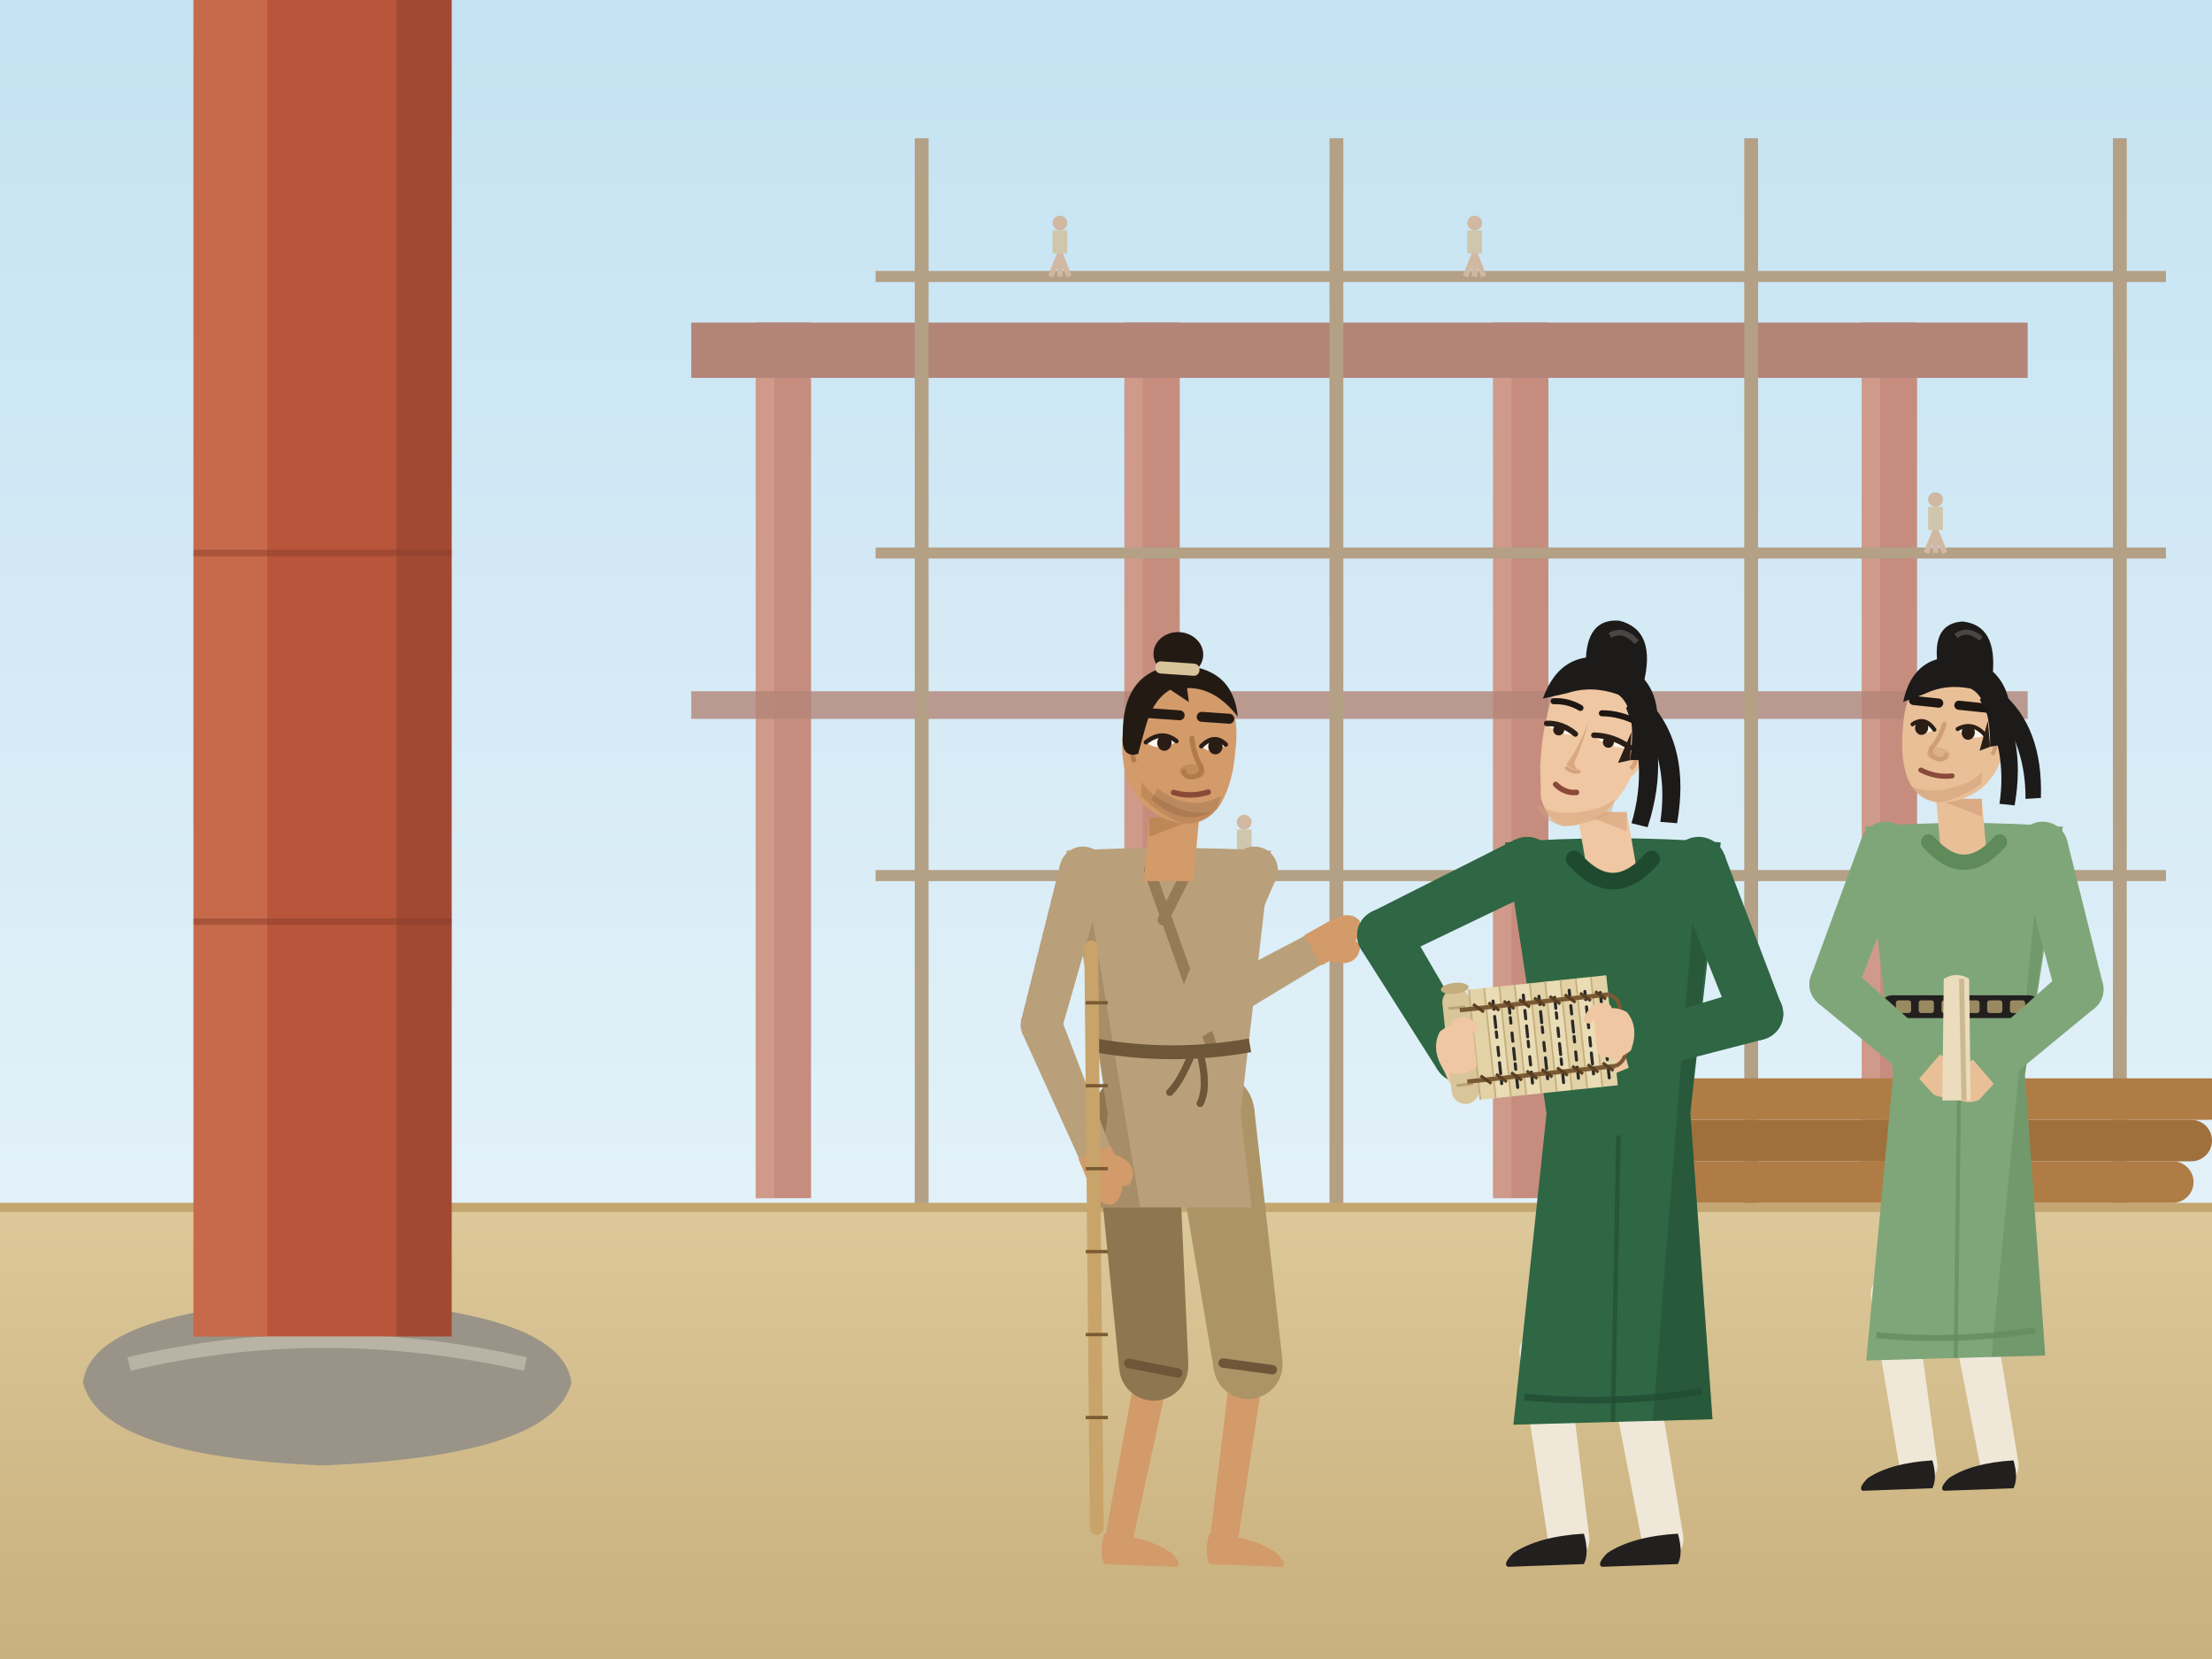
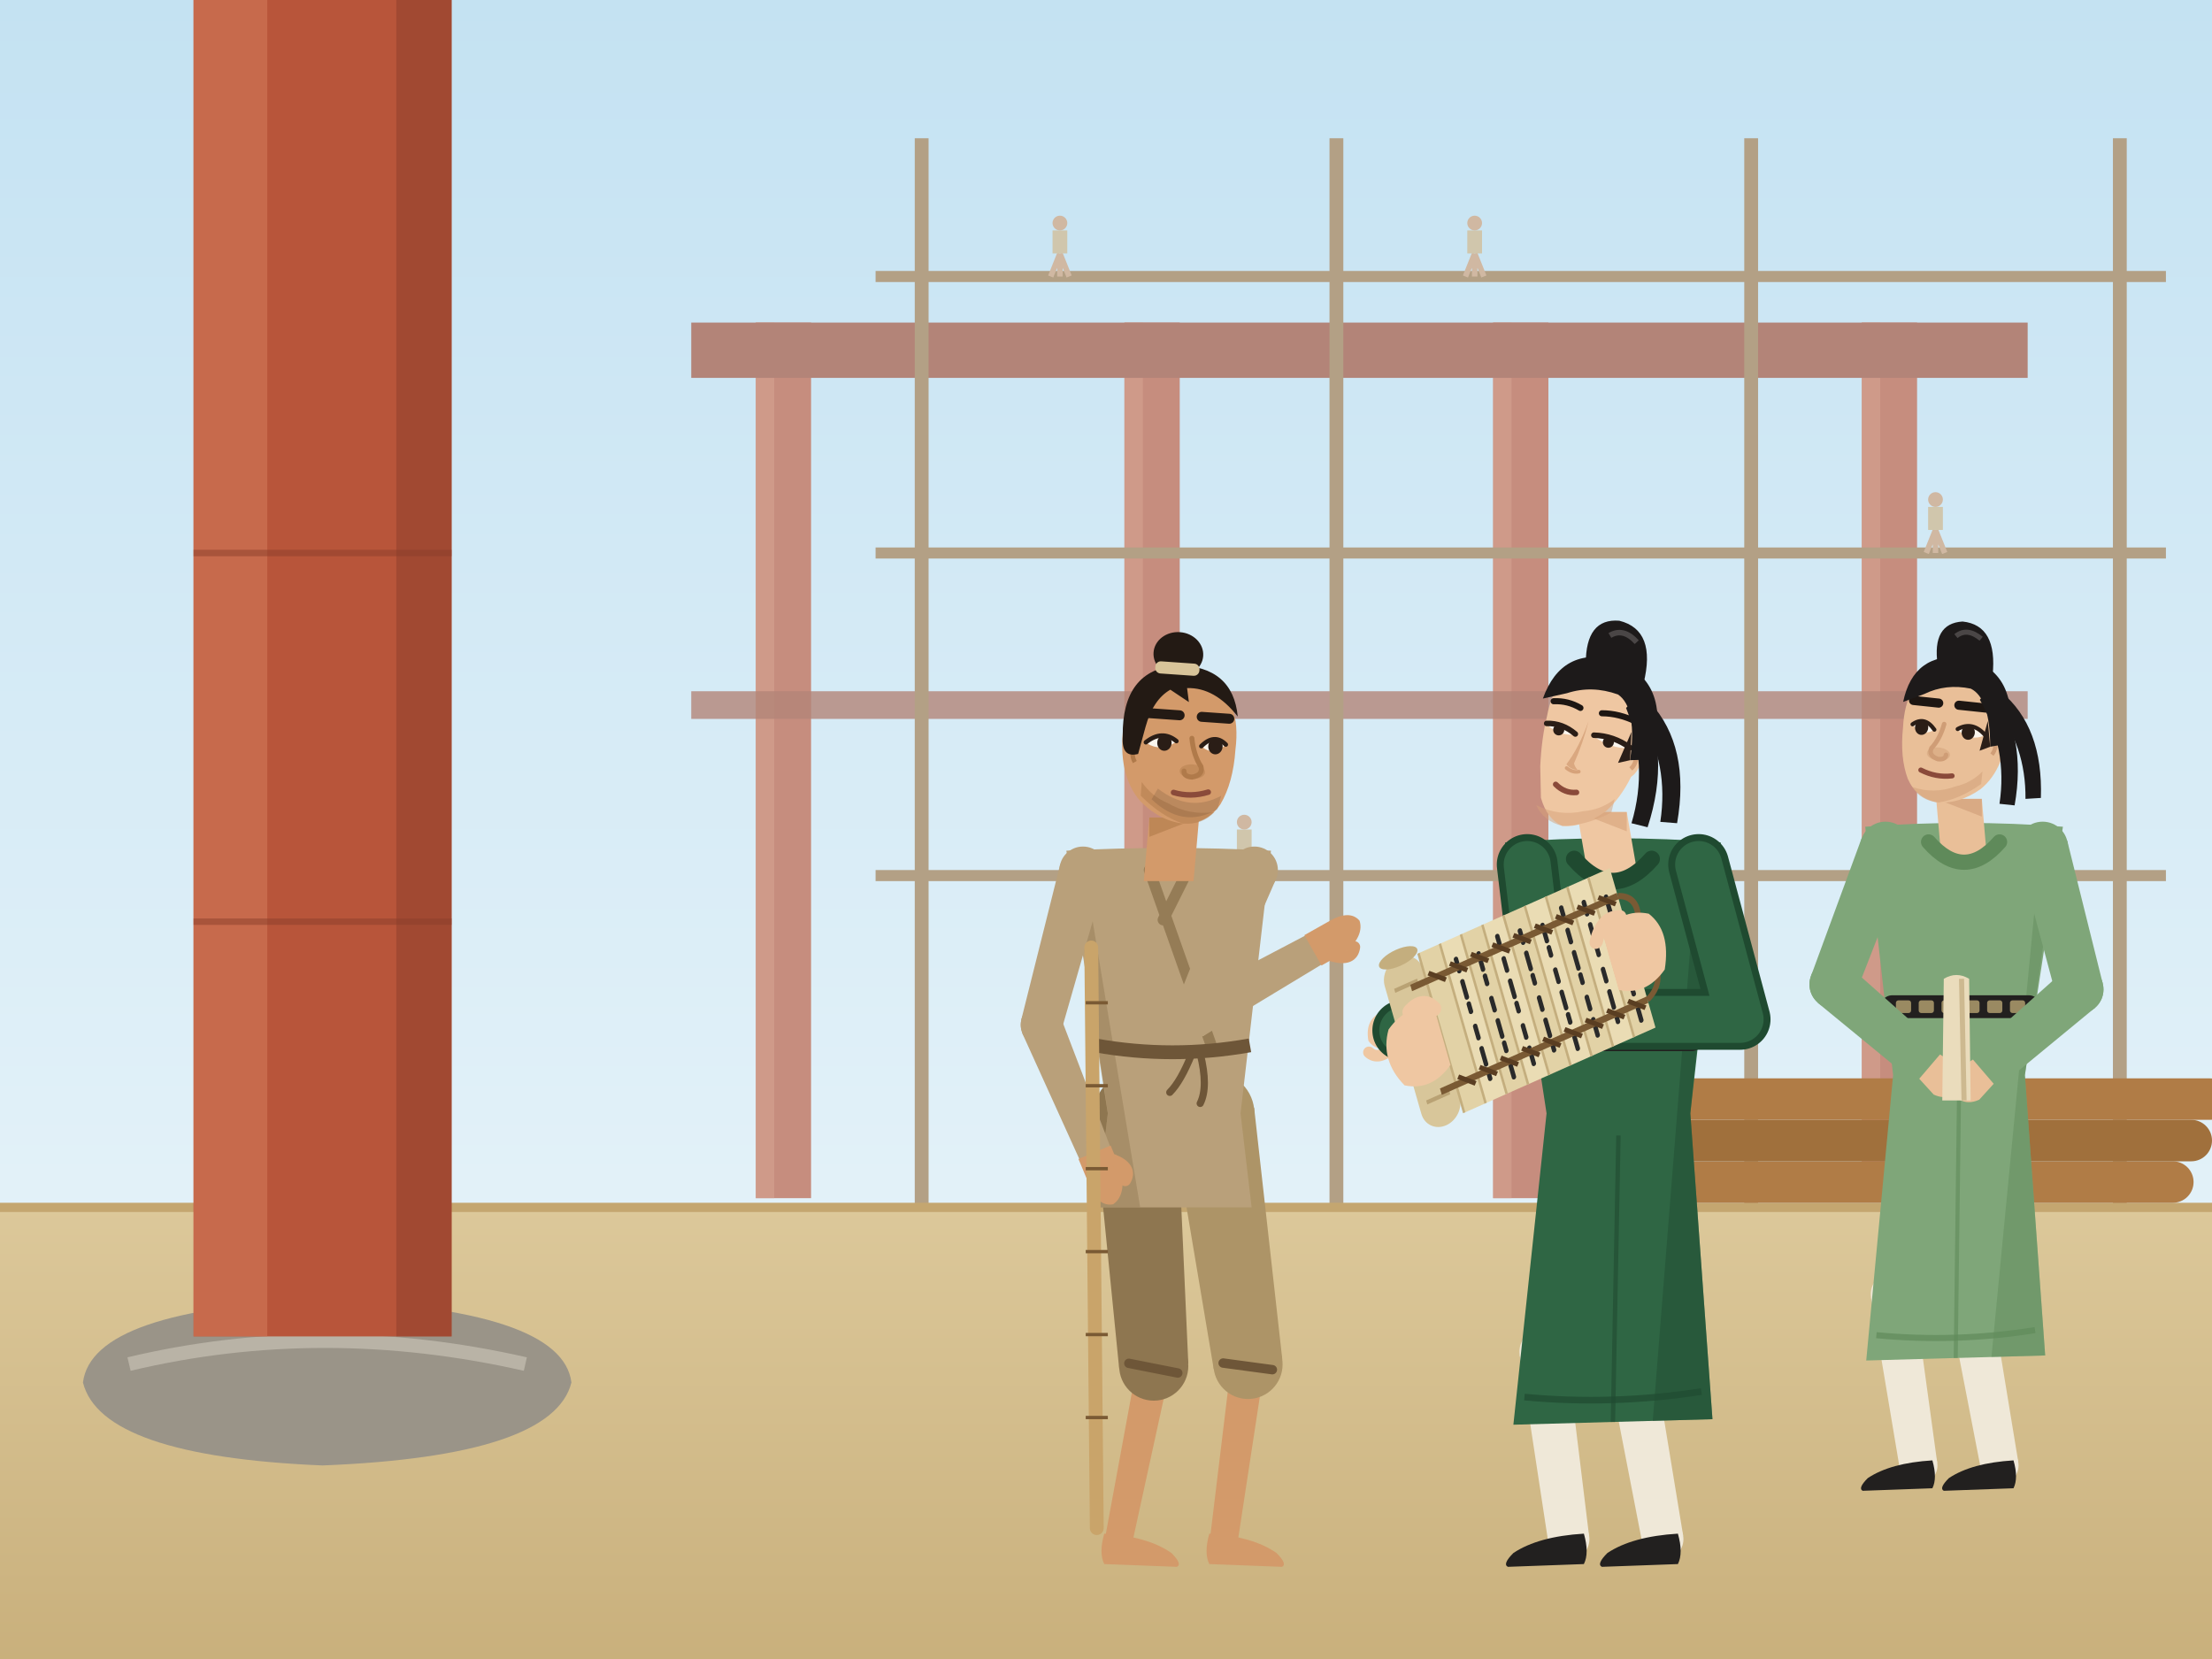
<svg xmlns="http://www.w3.org/2000/svg" width="480" height="360" viewBox="0 0 480 360">
  <defs>
    <linearGradient id="g1" x1="0" y1="0" x2="0" y2="1">
      <stop offset="0" stop-color="#c4e2f2" />
      <stop offset="1" stop-color="#eef7fb" />
    </linearGradient>
    <linearGradient id="g2" x1="0" y1="0" x2="0" y2="1">
      <stop offset="0" stop-color="#dcc89a" />
      <stop offset="1" stop-color="#c9b07c" />
    </linearGradient>
  </defs>
  <rect width="480" height="360" fill="url(#g1)" />
  <rect x="164" y="70" width="12" height="190" fill="#c68d7e" />
  <rect x="164" y="70" width="4" height="190" fill="#d5a391" opacity=".6" />
  <rect x="244" y="70" width="12" height="190" fill="#c68d7e" />
  <rect x="244" y="70" width="4" height="190" fill="#d5a391" opacity=".6" />
  <rect x="324" y="70" width="12" height="190" fill="#c68d7e" />
  <rect x="324" y="70" width="4" height="190" fill="#d5a391" opacity=".6" />
  <rect x="404" y="70" width="12" height="190" fill="#c68d7e" />
  <rect x="404" y="70" width="4" height="190" fill="#d5a391" opacity=".6" />
  <rect x="150" y="70" width="290" height="12" fill="#b38478" />
  <rect x="150" y="150" width="290" height="6" fill="#b38478" opacity=".8" />
  <path d="M200 262 V30" stroke="#b3a085" stroke-width="3" />
  <path d="M290 262 V30" stroke="#b3a085" stroke-width="3" />
  <path d="M380 262 V30" stroke="#b3a085" stroke-width="3" />
  <path d="M460 262 V30" stroke="#b3a085" stroke-width="3" />
  <path d="M190 60 H470" stroke="#b3a085" stroke-width="2.4" />
  <path d="M190 120 H470" stroke="#b3a085" stroke-width="2.4" />
  <path d="M190 190 H470" stroke="#b3a085" stroke-width="2.4" />
  <path d="M230 60 v-5 M230 55 l-2 5 M230 55 l2 5" stroke="#d0b8a2" stroke-width="1.2" />
  <rect x="228.4" y="50" width="3.2" height="5" fill="#d0c6ac" />
  <circle cx="230" cy="48.4" r="1.6" fill="#d0b8a2" />
  <path d="M320 60 v-5 M320 55 l-2 5 M320 55 l2 5" stroke="#d0b8a2" stroke-width="1.2" />
  <rect x="318.4" y="50" width="3.2" height="5" fill="#d0c6ac" />
  <circle cx="320" cy="48.4" r="1.6" fill="#d0b8a2" />
  <path d="M420 120 v-5 M420 115 l-2 5 M420 115 l2 5" stroke="#d0b8a2" stroke-width="1.2" />
  <rect x="418.4" y="110" width="3.2" height="5" fill="#d0c6ac" />
  <circle cx="420" cy="108.4" r="1.6" fill="#d0b8a2" />
  <path d="M270 190 v-5 M270 185 l-2 5 M270 185 l2 5" stroke="#d0b8a2" stroke-width="1.2" />
  <rect x="268.4" y="180" width="3.2" height="5" fill="#d0c6ac" />
  <circle cx="270" cy="178.4" r="1.6" fill="#d0b8a2" />
  <path d="M0 262 H480 V360 H0 Z" fill="url(#g2)" />
  <path d="M0 262 H480" stroke="#c4a670" stroke-width="2" />
  <rect x="336" y="252" width="140" height="9" rx="4.5" fill="#b07c46" />
  <rect x="340" y="243" width="140" height="9" rx="4.5" fill="#a0703c" />
  <rect x="344" y="234" width="140" height="9" rx="4.5" fill="#b07c46" />
  <path d="M18 300 Q20 284 70 282 Q122 284 124 300 Q120 316 70 318 Q22 316 18 300 Z" fill="#9a9488" />
  <path d="M28 296 Q70 286 114 296" stroke="#b9b3a6" stroke-width="3" fill="none" />
  <rect x="42" y="-10" width="56" height="300" fill="#b8553a" />
  <rect x="42" y="-10" width="16" height="300" fill="#d07858" opacity=".6" />
  <rect x="86" y="-10" width="12" height="300" fill="#8a3e2a" opacity=".5" />
  <path d="M42 200 h56 M42 120 h56" stroke="#8a3e2a" stroke-width="1.4" opacity=".5" />
  <g transform="translate(256 334) scale(-0.6 0.6) translate(-120 -334)">
    <path d="M123.8 274.1 L137.1 335 L146.9 333 L135.6 271.7 Z" fill="#d39a6a" />
    <circle cx="129.7" cy="272.9" r="6" fill="#d39a6a" />
    <circle cx="142" cy="334" r="5" fill="#d39a6a" />
    <path d="M147.3 332 Q131.5 333 123 339 Q119 343 121 344 L147.3 343 Q149.3 339 147.3 332 Z" fill="#d39a6a" />
    <path d="M89.6 273.1 L99 334.7 L109 333.3 L101.5 271.4 Z" fill="#d39a6a" />
    <circle cx="95.5" cy="272.3" r="6" fill="#d39a6a" />
    <circle cx="104" cy="334" r="5" fill="#d39a6a" />
    <path d="M109.3 332 Q93.5 333 85 339 Q81 343 83 344 L109.3 343 Q111.3 339 109.3 332 Z" fill="#d39a6a" />
    <path d="M98 176 L146 176 L144 202 L100 202 Z" fill="#ad9467" />
    <path d="M121 178.9 L116.9 270.5 L141.9 272.3 L151 181.1 Z" fill="#8e7650" />
    <circle cx="136" cy="180" r="15" fill="#8e7650" />
    <circle cx="129.4" cy="271.4" r="12.5" fill="#8e7650" />
    <path d="M120.7 273.9 L138.4 270.4" stroke="#6e5638" stroke-width="3.4" stroke-linecap="round" />
    <path d="M93.1 177.9 L82.9 269 L107.7 272.5 L122.9 182.1 Z" fill="#ad9467" />
    <circle cx="108" cy="180" r="15" fill="#ad9467" />
    <circle cx="95.3" cy="270.8" r="12.5" fill="#ad9467" />
    <path d="M86.5 272.7 L104.3 270.3" stroke="#6e5638" stroke-width="3.4" stroke-linecap="round" />
    <path d="M87 85 Q124 83 161 85 L146 180 L150 214 L94 214 L98 180 Z" fill="#b9a07a" />
    <path d="M153.1 100.8 L159 90 L146 180 L150 214 L134.3 214 Z" fill="#957c56" opacity=".5" />
    <path d="M131 92 L108.6 155.4 M117 92 L126 110" stroke="#957c56" stroke-width="4" fill="none" stroke-linecap="round" />
    <path d="M94.6 155.4 Q122.6 160.4 150.6 155.4" stroke="#6e5638" stroke-width="5" fill="none" />
    <path d="M112.6 158.4 q-3 12 0 18 M115.6 158.4 q4 10 8 14" stroke="#6e5638" stroke-width="2.6" fill="none" stroke-linecap="round" />
    <path d="M115 96 L113 73 L131 73 L133 96 Z" fill="#d39a6a" />
    <path d="M113 73 L131 73 L131 80 Z" fill="#b07a4a" opacity=".6" />
    <g transform="translate(120.8 47) rotate(-4) scale(-1 1)">
      <path d="M-20 -6 Q-21 12 -12 21 Q-4 28 5 28 Q13 27 17 20 Q21 12 21 0 Q22 -18 10 -25 Q0 -29 -10 -26 Q-20 -20 -20 -6 Z" fill="#d39a6a" />
      <path d="M-12 19 Q-4 26 4 28 Q11 28 15 23 Q6 25 -2 21 Q-8 19 -12 14 Z" fill="#b07a4a" opacity=".5" />
      <ellipse cx="-14" cy="3" rx="5" ry="7.5" fill="#d39a6a" />
      <path d="M-15 0 q-2 4 0 7" stroke="#b07a4a" stroke-width="1.6" fill="none" />
      <path d="M5 -3 Q6 3 9 7 Q10 10 6 11 Q3 11 3 9" fill="none" stroke="#b07a4a" stroke-width="1.8" stroke-linecap="round" />
      <ellipse cx="6" cy="9" rx="4.6" ry="2.6" fill="#b07a4a" opacity=".45" />
      <path d="M-8 20 Q4 30 16 22 L17 17 Q6 24 -6 16 Z" fill="#3a2a20" opacity=".16" />
      <path d="M-11 0 Q-6 -5.2 -1 -1 Q-6 2.6 -11 0 Z" fill="#fbf6ee" />
      <ellipse cx="-4.8" cy="-0.7" rx="2.6" ry="2.9" fill="#2a1d16" />
      <path d="M-11.5 -.4 Q-6 -5.46 -0.5 -1.6" stroke="#2a1d16" stroke-width="1.6" fill="none" stroke-linecap="round" />
      <path d="M9.1 0 Q13 -5.2 16.9 -1 Q13 2.6 9.1 0 Z" fill="#fbf6ee" />
      <ellipse cx="13.7" cy="-0.7" rx="2.6" ry="2.9" fill="#2a1d16" />
      <path d="M8.6 -.4 Q13 -5.46 17.4 -1.6" stroke="#2a1d16" stroke-width="1.6" fill="none" stroke-linecap="round" />
      <path d="M-13 -11 Q-6 -11 0 -11" stroke="#231a14" stroke-width="3.6" fill="none" stroke-linecap="round" />
      <path d="M8 -11 Q13 -11 18 -11" stroke="#231a14" stroke-width="3.6" fill="none" stroke-linecap="round" />
      <path d="M-0.25 17 Q6 18.4 12.25 16" stroke="#8a4a3a" stroke-width="2" fill="none" stroke-linecap="round" />
      <path d="M-20 -2 Q-22 -26 -2 -29 Q18 -30 21 -12 Q12 -22 2 -21 L3 -16 L-4 -20 Q-10 -16 -12 -6 L-14 4 Q-20 6 -20 -2 Z" fill="#231a14" />
      <ellipse cx="-2" cy="-33" rx="9" ry="8" fill="#231a14" />
      <rect x="-10" y="-30" width="16" height="4.4" rx="2" fill="#d8c49a" />
    </g>
    <path d="M146.8 94.2 L162.8 150 L177.3 146.1 L163.2 89.8 Z" fill="#b9a07a" />
    <circle cx="155" cy="92" r="8.5" fill="#b9a07a" />
    <circle cx="170" cy="148" r="7.5" fill="#b9a07a" />
    <path d="M163.1 145.1 L144.5 193.7 L155.5 198.3 L177 150.9 Z" fill="#b9a07a" />
    <circle cx="170" cy="148" r="7.5" fill="#b9a07a" />
    <circle cx="150" cy="196" r="6" fill="#b9a07a" />
    <g transform="translate(150 196) rotate(112.7) scale(1.05 -1.05)">
      <path d="M-2 -6 L8 -6 Q16 -4 17 1 Q16 6 8 6 L-2 6 Z" fill="#d39a6a" />
      <path d="M3 -5 Q8 -10 11 -6" stroke="#d39a6a" stroke-width="4" stroke-linecap="round" fill="none" />
    </g>
    <path d="M85.2 95.3 L108.4 148.4 L122.2 142.7 L100.8 88.7 Z" fill="#b9a07a" />
    <circle cx="93" cy="92" r="8.5" fill="#b9a07a" />
    <circle cx="115.3" cy="145.5" r="7.5" fill="#b9a07a" />
    <path d="M119 139 L72.9 114.8 L67.1 125.2 L111.6 152.1 Z" fill="#b9a07a" />
    <circle cx="115.3" cy="145.5" r="7.5" fill="#b9a07a" />
    <circle cx="70" cy="120" r="6" fill="#b9a07a" />
    <g transform="translate(70 120) rotate(-150.6) scale(1.05 1.05)">
      <path d="M-2 -6 L8 -6 Q16 -4 17 1 Q16 6 8 6 L-2 6 Z" fill="#d39a6a" />
      <path d="M3 -5 Q8 -10 11 -6" stroke="#d39a6a" stroke-width="4" stroke-linecap="round" fill="none" />
    </g>
    <path d="M152 120 L150 330" stroke="#c9a46a" stroke-width="5" stroke-linecap="round" />
    <path d="M146 140 h8 M146 170 h8 M146 200 h8 M146 230 h8 M146 260 h8 M146 290 h8" stroke="#7a5a34" stroke-width="1.2" />
  </g>
  <g transform="translate(424 318) scale(0.55 0.55) translate(-120 -334)">
    <path d="M117.6 268.2 L130.6 335.3 L145.4 332.7 L134.3 265.2 Z" fill="#efe8d8" />
    <circle cx="126" cy="266.7" r="8.5" fill="#efe8d8" />
    <circle cx="138" cy="334" r="7.5" fill="#efe8d8" />
    <path d="M143.5 332 Q127 333 118 339 Q114 343 116 344 L143.5 343 Q145.5 339 143.5 332 Z" fill="#22201f" />
    <path d="M87.3 267.7 L98.6 335.1 L113.4 332.9 L104.1 265.1 Z" fill="#efe8d8" />
    <circle cx="95.7" cy="266.4" r="8.5" fill="#efe8d8" />
    <circle cx="106" cy="334" r="7.5" fill="#efe8d8" />
    <path d="M111.5 332 Q95 333 86 339 Q82 343 84 344 L111.5 343 Q113.5 339 111.5 332 Z" fill="#22201f" />
    <path d="M85 82 Q124 79 163 82 L148 180 L156 290.6 Q120.7 291.6 85.4 292.6 L96 180 Z" fill="#7fa679" />
    <path d="M153.5 97.2 L161 88 L148 180 L156 290.6 L134.8 291.2 Z" fill="#5f8a5a" opacity=".45" />
    <path d="M122 188 L120.7 291.6" stroke="#5f8a5a" stroke-width="1.6" opacity=".6" />
    <path d="M89.4 282.6 Q120.7 285.6 152 280.6" stroke="#5f8a5a" stroke-width="2.4" fill="none" opacity=".7" />
    <path d="M95.6 153 L149.6 153" stroke="#22201f" stroke-width="9" stroke-linecap="round" />
    <rect x="97.1" y="150.5" width="6" height="5" rx="1" fill="#9a8a62" />
    <rect x="106.1" y="150.5" width="6" height="5" rx="1" fill="#9a8a62" />
    <rect x="115.1" y="150.5" width="6" height="5" rx="1" fill="#9a8a62" />
    <rect x="124.1" y="150.5" width="6" height="5" rx="1" fill="#9a8a62" />
    <rect x="133.1" y="150.5" width="6" height="5" rx="1" fill="#9a8a62" />
    <rect x="142.1" y="150.5" width="6" height="5" rx="1" fill="#9a8a62" />
    <path d="M115 94 L113 71 L131 71 L133 94 Z" fill="#e9bf98" />
    <path d="M113 71 L131 71 L131 78 Z" fill="#cf9d76" opacity=".6" />
    <path d="M110 88 Q124 104 138 88" stroke="#5f8a5a" stroke-width="6" fill="none" stroke-linecap="round" />
    <g transform="translate(120.8 45) rotate(6) scale(-1 1)">
      <path d="M-20 -6 Q-21 12 -12 21 Q-4 28 5 28 Q13 27 17 20 Q21 12 21 0 Q22 -18 10 -25 Q0 -29 -10 -26 Q-20 -20 -20 -6 Z" fill="#e9bf98" />
      <path d="M-12 19 Q-4 26 4 28 Q11 28 15 23 Q6 25 -2 21 Q-8 19 -12 14 Z" fill="#cf9d76" opacity=".5" />
      <ellipse cx="-14" cy="3" rx="5" ry="7.5" fill="#e9bf98" />
      <path d="M-15 0 q-2 4 0 7" stroke="#cf9d76" stroke-width="1.6" fill="none" />
      <path d="M5 -3 Q6 3 9 7 Q10 10 6 11 Q3 11 3 9" fill="none" stroke="#cf9d76" stroke-width="1.8" stroke-linecap="round" />
      <ellipse cx="6" cy="9" rx="4.6" ry="2.6" fill="#cf9d76" opacity=".45" />
      <path d="M-11 0 Q-6 -5.2 -1 -1 Q-6 2.6 -11 0 Z" fill="#fbf6ee" />
      <ellipse cx="-4.8" cy="-0.7" rx="2.6" ry="2.9" fill="#2a1d16" />
      <path d="M-11.5 -.4 Q-6 -5.46 -0.5 -1.6" stroke="#2a1d16" stroke-width="1.6" fill="none" stroke-linecap="round" />
      <path d="M9.1 0 Q13 -5.2 16.9 -1 Q13 2.6 9.1 0 Z" fill="#fbf6ee" />
      <ellipse cx="13.7" cy="-0.7" rx="2.6" ry="2.9" fill="#2a1d16" />
      <path d="M8.6 -.4 Q13 -5.46 17.4 -1.6" stroke="#2a1d16" stroke-width="1.6" fill="none" stroke-linecap="round" />
      <path d="M-13 -11 Q-6 -11 0 -11" stroke="#1d1612" stroke-width="3.6" fill="none" stroke-linecap="round" />
      <path d="M8 -11 Q13 -11 18 -11" stroke="#1d1612" stroke-width="3.6" fill="none" stroke-linecap="round" />
      <path d="M-0.25 17 Q6 18.4 12.25 16" stroke="#8a4a3a" stroke-width="2" fill="none" stroke-linecap="round" />
      <path d="M-16 -18 Q-34 -6 -36 22 L-30 23 Q-28 2 -14 -12 Z" fill="#1d1a1a" />
      <path d="M-12 -20 Q-28 -2 -26 26 L-20 26 Q-21 4 -8 -14 Z" fill="#1d1a1a" />
      <path d="M-21 2 Q-23 -27 0 -30 Q20 -30 22 -10 Q18 -12 14 -14 Q6 -19 -4 -18 Q-12 -15 -14 4 Z" fill="#1d1a1a" />
      <path d="M-12 -24 Q-12 -44 2 -44 Q14 -42 10 -26 Z" fill="#1d1a1a" />
      <path d="M-6 -38 q6 -4 10 0" stroke="#4a4646" stroke-width="2" fill="none" />
      <path d="M-14 4 L-12 -6 L-10 6 Z" fill="#2a1e18" />
    </g>
    <path d="M145.3 92.5 L160.3 148.5 L178.7 143.8 L164.7 87.5 Z" fill="#7fa679" />
    <circle cx="155" cy="90" r="10" fill="#7fa679" />
    <circle cx="169.5" cy="146.2" r="9.5" fill="#7fa679" />
    <path d="M163.3 138.9 L124.5 173.5 L135.5 186.5 L175.7 153.4 Z" fill="#7fa679" />
    <circle cx="169.5" cy="146.2" r="9.5" fill="#7fa679" />
    <circle cx="130" cy="180" r="8.5" fill="#7fa679" />
    <g transform="translate(130 180) rotate(139.4) scale(1.05 -1.05)">
      <path d="M-2 -6 Q9 -8 12 -3 Q13 5 6 7 L-2 6 Z" fill="#e9bf98" />
      <path d="M4 -6 Q9 -10 12 -7" stroke="#e9bf98" stroke-width="4" stroke-linecap="round" fill="none" />
    </g>
    <path d="M83.6 86.5 L63.6 140.9 L81.3 147.6 L102.4 93.5 Z" fill="#7fa679" />
    <circle cx="93" cy="90" r="10" fill="#7fa679" />
    <circle cx="72.5" cy="144.2" r="9.5" fill="#7fa679" />
    <path d="M66.3 151.5 L106.5 184.5 L117.5 171.5 L78.6 137 Z" fill="#7fa679" />
    <circle cx="72.5" cy="144.2" r="9.5" fill="#7fa679" />
    <circle cx="112" cy="178" r="8.5" fill="#7fa679" />
    <g transform="translate(112 178) rotate(40.5) scale(1.05 1.05)">
      <path d="M-2 -6 Q9 -8 12 -3 Q13 5 6 7 L-2 6 Z" fill="#e9bf98" />
      <path d="M4 -6 Q9 -10 12 -7" stroke="#e9bf98" stroke-width="4" stroke-linecap="round" fill="none" />
    </g>
    <g transform="translate(121 176) rotate(0)">
      <path d="M-5 -34 Q0 -37 5 -34 L5.6 14 L-5.6 14 Z" fill="#eadcbc" />
      <path d="M2 -34 L3 14" stroke="#cdb990" stroke-width="2" />
    </g>
  </g>
  <g transform="translate(350 334) scale(0.6 0.6) translate(-120 -334)">
    <path d="M117.6 268.2 L130.6 335.3 L145.4 332.7 L134.3 265.2 Z" fill="#efe8d8" />
    <circle cx="126" cy="266.7" r="8.5" fill="#efe8d8" />
    <circle cx="138" cy="334" r="7.5" fill="#efe8d8" />
    <path d="M143.5 332 Q127 333 118 339 Q114 343 116 344 L143.5 343 Q145.5 339 143.5 332 Z" fill="#22201f" />
    <path d="M86.3 267.4 L96.6 335 L111.4 333 L103.1 265.1 Z" fill="#efe8d8" />
    <circle cx="94.7" cy="266.2" r="8.5" fill="#efe8d8" />
    <circle cx="104" cy="334" r="7.5" fill="#efe8d8" />
    <path d="M109.5 332 Q93 333 84 339 Q80 343 82 344 L109.5 343 Q111.5 339 109.5 332 Z" fill="#22201f" />
    <path d="M81 82 Q120 79 159 82 L148 180 L156 290.6 Q120 291.6 84 292.6 L96 180 Z" fill="#2f6644" />
    <path d="M149.8 97.2 L157 88 L148 180 L156 290.6 L134.4 291.2 Z" fill="#1f4a30" opacity=".45" />
    <path d="M122 188 L120 291.6" stroke="#1f4a30" stroke-width="1.6" opacity=".6" />
    <path d="M88 282.6 Q120 285.6 152 280.6" stroke="#1f4a30" stroke-width="2.4" fill="none" opacity=".7" />
    <path d="M94.4 153 L148.4 153" stroke="#22201f" stroke-width="9" stroke-linecap="round" />
    <rect x="95.9" y="150.5" width="6" height="5" rx="1" fill="#9a8a62" />
    <rect x="104.9" y="150.5" width="6" height="5" rx="1" fill="#9a8a62" />
    <rect x="113.9" y="150.5" width="6" height="5" rx="1" fill="#9a8a62" />
    <rect x="122.9" y="150.5" width="6" height="5" rx="1" fill="#9a8a62" />
    <rect x="131.9" y="150.5" width="6" height="5" rx="1" fill="#9a8a62" />
    <rect x="140.9" y="150.5" width="6" height="5" rx="1" fill="#9a8a62" />
    <path d="M111 94 L107 71 L125 71 L129 94 Z" fill="#efc7a2" />
    <path d="M107 71 L125 71 L125 78 Z" fill="#d6a27a" opacity=".6" />
    <path d="M106 88 Q120 104 134 88" stroke="#1f4a30" stroke-width="6" fill="none" stroke-linecap="round" />
    <g transform="translate(113.6 45) rotate(14) scale(-1 1)">
      <path d="M-17 -8 Q-18 12 -10 24 Q-3 32 4 33 Q10 32 14 25 L17 14 Q19 4 19 -4 Q20 -20 10 -26 Q0 -30 -9 -27 Q-17 -22 -17 -8 Z" fill="#efc7a2" />
      <path d="M-12 24 Q-4 31 4 33 Q11 33 15 28 Q6 30 -2 26 Q-8 24 -12 19 Z" fill="#d6a27a" opacity=".5" />
      <ellipse cx="-14" cy="3" rx="4" ry="7.5" fill="#efc7a2" />
      <path d="M-15 0 q-2 4 0 7" stroke="#d6a27a" stroke-width="1.6" fill="none" />
      <path d="M4 -6 Q5 4 8 11 Q6 12.5 3.6 12 Q5 11 5.4 10 Q4 2 4 -6 Z" fill="#d6a27a" opacity=".85" />
      <path d="M3 12.5 q2 1 4.6 -.2" stroke="#d6a27a" stroke-width="1.3" fill="none" stroke-linecap="round" />
      <path d="M-12.4 0 Q-6 -3 0.4 -1 Q-6 1.5 -12.4 0 Z" fill="#fbf6ee" />
      <ellipse cx="-4.8" cy="-0.4" rx="2" ry="2" fill="#2a1d16" />
      <path d="M-12.9 -.4 Q-6 -3.15 0.9 -1.6" stroke="#2a1d16" stroke-width="2" fill="none" stroke-linecap="round" />
      <path d="M8.008 0 Q13 -3 17.992 -1 Q13 1.5 8.008 0 Z" fill="#fbf6ee" />
      <ellipse cx="13.7" cy="-0.4" rx="2" ry="2" fill="#2a1d16" />
      <path d="M7.508 -.4 Q13 -3.15 18.492 -1.6" stroke="#2a1d16" stroke-width="2" fill="none" stroke-linecap="round" />
      <path d="M-13 -10 Q-6 -11.5 0 -10" stroke="#1d1612" stroke-width="2.2" fill="none" stroke-linecap="round" />
      <path d="M8 -10 Q13 -11.5 18 -10" stroke="#1d1612" stroke-width="2.2" fill="none" stroke-linecap="round" />
      <path d="M2 20 Q6 21.4 10 19" stroke="#8a4a3a" stroke-width="2" fill="none" stroke-linecap="round" />
      <path d="M-16 -18 Q-34 -6 -36 22 L-30 23 Q-28 2 -14 -12 Z" fill="#1d1a1a" />
      <path d="M-12 -20 Q-28 -2 -26 26 L-20 26 Q-21 4 -8 -14 Z" fill="#1d1a1a" />
      <path d="M-21 2 Q-23 -27 0 -30 Q20 -30 22 -10 Q18 -12 14 -14 Q6 -19 -4 -18 Q-12 -15 -14 4 Z" fill="#1d1a1a" />
      <path d="M-12 -24 Q-12 -44 2 -44 Q14 -42 10 -26 Z" fill="#1d1a1a" />
      <path d="M-6 -38 q6 -4 10 0" stroke="#4a4646" stroke-width="2" fill="none" />
      <path d="M-14 4 L-12 -6 L-10 6 Z" fill="#2a1e18" />
    </g>
-     <path d="M141.7 93.6 L163.2 147.5 L180.9 140.6 L160.3 86.4 Z" fill="#2f6644" />
+     <path d="M141.3 92.6 L156.8 148.5 L175.2 143.6 L160.7 87.4 Z" fill="#2f6644" />
    <circle cx="151" cy="90" r="10" fill="#2f6644" />
-     <circle cx="172.1" cy="144" r="9.5" fill="#2f6644" />
-     <path d="M169.5 134.9 L119.7 149.8 L124.3 166.2 L174.6 153.2 Z" fill="#2f6644" />
-     <circle cx="172.1" cy="144" r="9.5" fill="#2f6644" />
-     <circle cx="122" cy="158" r="8.5" fill="#2f6644" />
-     <g transform="translate(122 158) rotate(164.4) scale(1.05 -1.05)">
+     <circle cx="166" cy="146" r="9.5" fill="#2f6644" />
+     <path d="M166 136.5 L114 137.5 L114 154.5 L166 155.5 Z" fill="#2f6644" />
+     <circle cx="166" cy="146" r="9.5" fill="#2f6644" />
+     <circle cx="114" cy="146" r="8.5" fill="#2f6644" />
+     <g transform="translate(114 146) rotate(-180) scale(1.05 -1.05)">
      <path d="M-2 -6 Q9 -8 12 -3 Q13 5 6 7 L-2 6 Z" fill="#efc7a2" />
      <path d="M4 -6 Q9 -10 12 -7" stroke="#efc7a2" stroke-width="4" stroke-linecap="round" fill="none" />
    </g>
-     <path d="M84.6 81 L32.8 107.1 L41.1 124.1 L93.4 99 Z" fill="#2f6644" />
+     <path d="M79.1 91.2 L86.5 148.7 L105.4 146.4 L98.9 88.8 Z" fill="#2f6644" />
    <circle cx="89" cy="90" r="10" fill="#2f6644" />
-     <circle cx="37" cy="115.6" r="9.5" fill="#2f6644" />
-     <path d="M28.8 120.5 L56.7 164.4 L71.3 155.6 L45.1 110.6 Z" fill="#2f6644" />
-     <circle cx="37" cy="115.6" r="9.5" fill="#2f6644" />
-     <circle cx="64" cy="160" r="8.5" fill="#2f6644" />
-     <g transform="translate(64 160) rotate(58.7) scale(1.05 1.05)">
+     <circle cx="95.9" cy="147.6" r="9.5" fill="#2f6644" />
+     <path d="M95.5 138.1 L43.6 141.5 L44.4 158.5 L96.4 157.1 Z" fill="#2f6644" />
+     <circle cx="95.9" cy="147.6" r="9.5" fill="#2f6644" />
+     <circle cx="44" cy="150" r="8.5" fill="#2f6644" />
+     <g transform="translate(44 150) rotate(177.3) scale(1.05 1.05)">
      <path d="M-2 -6 Q9 -8 12 -3 Q13 5 6 7 L-2 6 Z" fill="#efc7a2" />
      <path d="M4 -6 Q9 -10 12 -7" stroke="#efc7a2" stroke-width="4" stroke-linecap="round" fill="none" />
    </g>
-     <g transform="rotate(-6 62 156)">
+     <path d="M151 90 L166 146 L114 146" stroke="#1f4a30" stroke-width="22" fill="none" stroke-linecap="round" stroke-linejoin="round" />
+     <path d="M151 90 L166 146 L114 146" stroke="#2f6644" stroke-width="17" fill="none" stroke-linecap="round" stroke-linejoin="round" />
+     <path d="M89 90 L95.9 147.6 L44 150" stroke="#1f4a30" stroke-width="22" fill="none" stroke-linecap="round" stroke-linejoin="round" />
+     <path d="M89 90 L95.9 147.6 L44 150" stroke="#2f6644" stroke-width="17" fill="none" stroke-linecap="round" stroke-linejoin="round" />
+     <g transform="translate(87 138) rotate(-16) skewY(-8) scale(1.5) translate(-91 -156)">
      <rect x="60" y="135" width="10" height="42" rx="5" fill="#d8c69a" />
      <ellipse cx="65" cy="135" rx="5" ry="2" fill="#c4ae7e" />
      <path d="M62 142 h6 M62 170 h6" stroke="#b9a274" stroke-width="1" />
      <rect x="70" y="136" width="5.6" height="40" fill="#e2d2a6" />
      <path d="M70 136 v40" stroke="#c4ae7e" stroke-width=".6" />
      <rect x="75.6" y="136" width="5.6" height="40" fill="#eadcb4" />
      <path d="M75.6 136 v40" stroke="#c4ae7e" stroke-width=".6" />
      <path d=" M78.3 141 v3 M78.3 146.6 v4 M78.3 152.2 v2 M78.3 157.8 v3 M78.3 163.4 v4 M78.3 169 v2" stroke="#2a2a2a" stroke-width="1.1" stroke-linecap="round" />
      <rect x="81.1" y="136" width="5.6" height="40" fill="#e2d2a6" />
      <path d="M81.1 136 v40" stroke="#c4ae7e" stroke-width=".6" />
      <path d=" M83.9 142 v4 M83.9 147.6 v2 M83.9 153.2 v3 M83.9 158.8 v4 M83.9 164.4 v2 M83.9 170 v3" stroke="#2a2a2a" stroke-width="1.1" stroke-linecap="round" />
      <rect x="86.7" y="136" width="5.6" height="40" fill="#eadcb4" />
      <path d="M86.7 136 v40" stroke="#c4ae7e" stroke-width=".6" />
      <path d=" M89.4 140 v2 M89.4 145.6 v3 M89.4 151.2 v4 M89.4 156.8 v2 M89.4 162.4 v3 M89.4 168 v4" stroke="#2a2a2a" stroke-width="1.1" stroke-linecap="round" />
      <rect x="92.2" y="136" width="5.6" height="40" fill="#e2d2a6" />
      <path d="M92.2 136 v40" stroke="#c4ae7e" stroke-width=".6" />
      <path d=" M95 141 v3 M95 146.6 v4 M95 152.2 v2 M95 157.8 v3 M95 163.4 v4 M95 169 v2" stroke="#2a2a2a" stroke-width="1.1" stroke-linecap="round" />
      <rect x="97.8" y="136" width="5.6" height="40" fill="#eadcb4" />
      <path d="M97.8 136 v40" stroke="#c4ae7e" stroke-width=".6" />
      <path d=" M100.6 142 v4 M100.6 147.6 v2 M100.6 153.2 v3 M100.6 158.8 v4 M100.6 164.4 v2 M100.6 170 v3" stroke="#2a2a2a" stroke-width="1.1" stroke-linecap="round" />
      <rect x="103.3" y="136" width="5.6" height="40" fill="#e2d2a6" />
      <path d="M103.3 136 v40" stroke="#c4ae7e" stroke-width=".6" />
      <path d=" M106.1 140 v2 M106.1 145.6 v3 M106.1 151.2 v4 M106.1 156.8 v2 M106.1 162.4 v3 M106.1 168 v4" stroke="#2a2a2a" stroke-width="1.1" stroke-linecap="round" />
      <rect x="108.9" y="136" width="5.6" height="40" fill="#eadcb4" />
      <path d="M108.9 136 v40" stroke="#c4ae7e" stroke-width=".6" />
      <path d=" M111.7 141 v3 M111.7 146.6 v4 M111.7 152.2 v2 M111.7 157.8 v3 M111.7 163.4 v4 M111.7 169 v2" stroke="#2a2a2a" stroke-width="1.1" stroke-linecap="round" />
      <rect x="114.4" y="136" width="5.6" height="40" fill="#e2d2a6" />
      <path d="M114.4 136 v40" stroke="#c4ae7e" stroke-width=".6" />
      <path d=" M117.2 142 v4 M117.2 147.6 v2 M117.2 153.2 v3 M117.2 158.8 v4 M117.2 164.4 v2 M117.2 170 v3" stroke="#2a2a2a" stroke-width="1.1" stroke-linecap="round" />
      <path d="M66 143 H120" stroke="#7a5a34" stroke-width="1.6" />
      <path d="M71 141.4 l3.6 3.2" stroke="#5a3e22" stroke-width="1.1" />
      <path d="M76.6 141.4 l3.6 3.2" stroke="#5a3e22" stroke-width="1.1" />
      <path d="M82.1 141.4 l3.6 3.2" stroke="#5a3e22" stroke-width="1.1" />
      <path d="M87.7 141.4 l3.6 3.2" stroke="#5a3e22" stroke-width="1.1" />
      <path d="M93.2 141.4 l3.6 3.2" stroke="#5a3e22" stroke-width="1.1" />
      <path d="M98.8 141.4 l3.6 3.2" stroke="#5a3e22" stroke-width="1.1" />
      <path d="M104.3 141.4 l3.6 3.2" stroke="#5a3e22" stroke-width="1.1" />
      <path d="M109.9 141.4 l3.6 3.2" stroke="#5a3e22" stroke-width="1.1" />
      <path d="M115.4 141.4 l3.6 3.2" stroke="#5a3e22" stroke-width="1.1" />
      <path d="M66 169 H120" stroke="#7a5a34" stroke-width="1.6" />
      <path d="M71 167.4 l3.6 3.2" stroke="#5a3e22" stroke-width="1.1" />
      <path d="M76.6 167.4 l3.6 3.2" stroke="#5a3e22" stroke-width="1.1" />
      <path d="M82.1 167.4 l3.6 3.2" stroke="#5a3e22" stroke-width="1.1" />
      <path d="M87.7 167.4 l3.6 3.2" stroke="#5a3e22" stroke-width="1.1" />
      <path d="M93.2 167.4 l3.6 3.2" stroke="#5a3e22" stroke-width="1.1" />
      <path d="M98.8 167.4 l3.6 3.2" stroke="#5a3e22" stroke-width="1.1" />
      <path d="M104.3 167.4 l3.6 3.2" stroke="#5a3e22" stroke-width="1.1" />
      <path d="M109.9 167.4 l3.6 3.2" stroke="#5a3e22" stroke-width="1.1" />
      <path d="M115.4 167.4 l3.6 3.2" stroke="#5a3e22" stroke-width="1.1" />
      <path d="M120 143 q5 2 3 8 M120 169 q5 -2 4 -8" stroke="#7a5a34" stroke-width="1.4" fill="none" />
      <path d="M58 150 q-4 6 0 14 q6 4 12 0 l0 -14 q-6 -4 -12 0 z" fill="#efc7a2" />
      <path d="M64 148 q4 -2 6 2" stroke="#efc7a2" stroke-width="3.4" stroke-linecap="round" fill="none" />
      <path d="M126 150 q4 6 0 14 q-6 4 -12 0 l0 -14 q6 -4 12 0 z" fill="#efc7a2" />
      <path d="M119 148 q-4 -2 -7 3" stroke="#efc7a2" stroke-width="3.4" stroke-linecap="round" fill="none" />
    </g>
  </g>
</svg>
